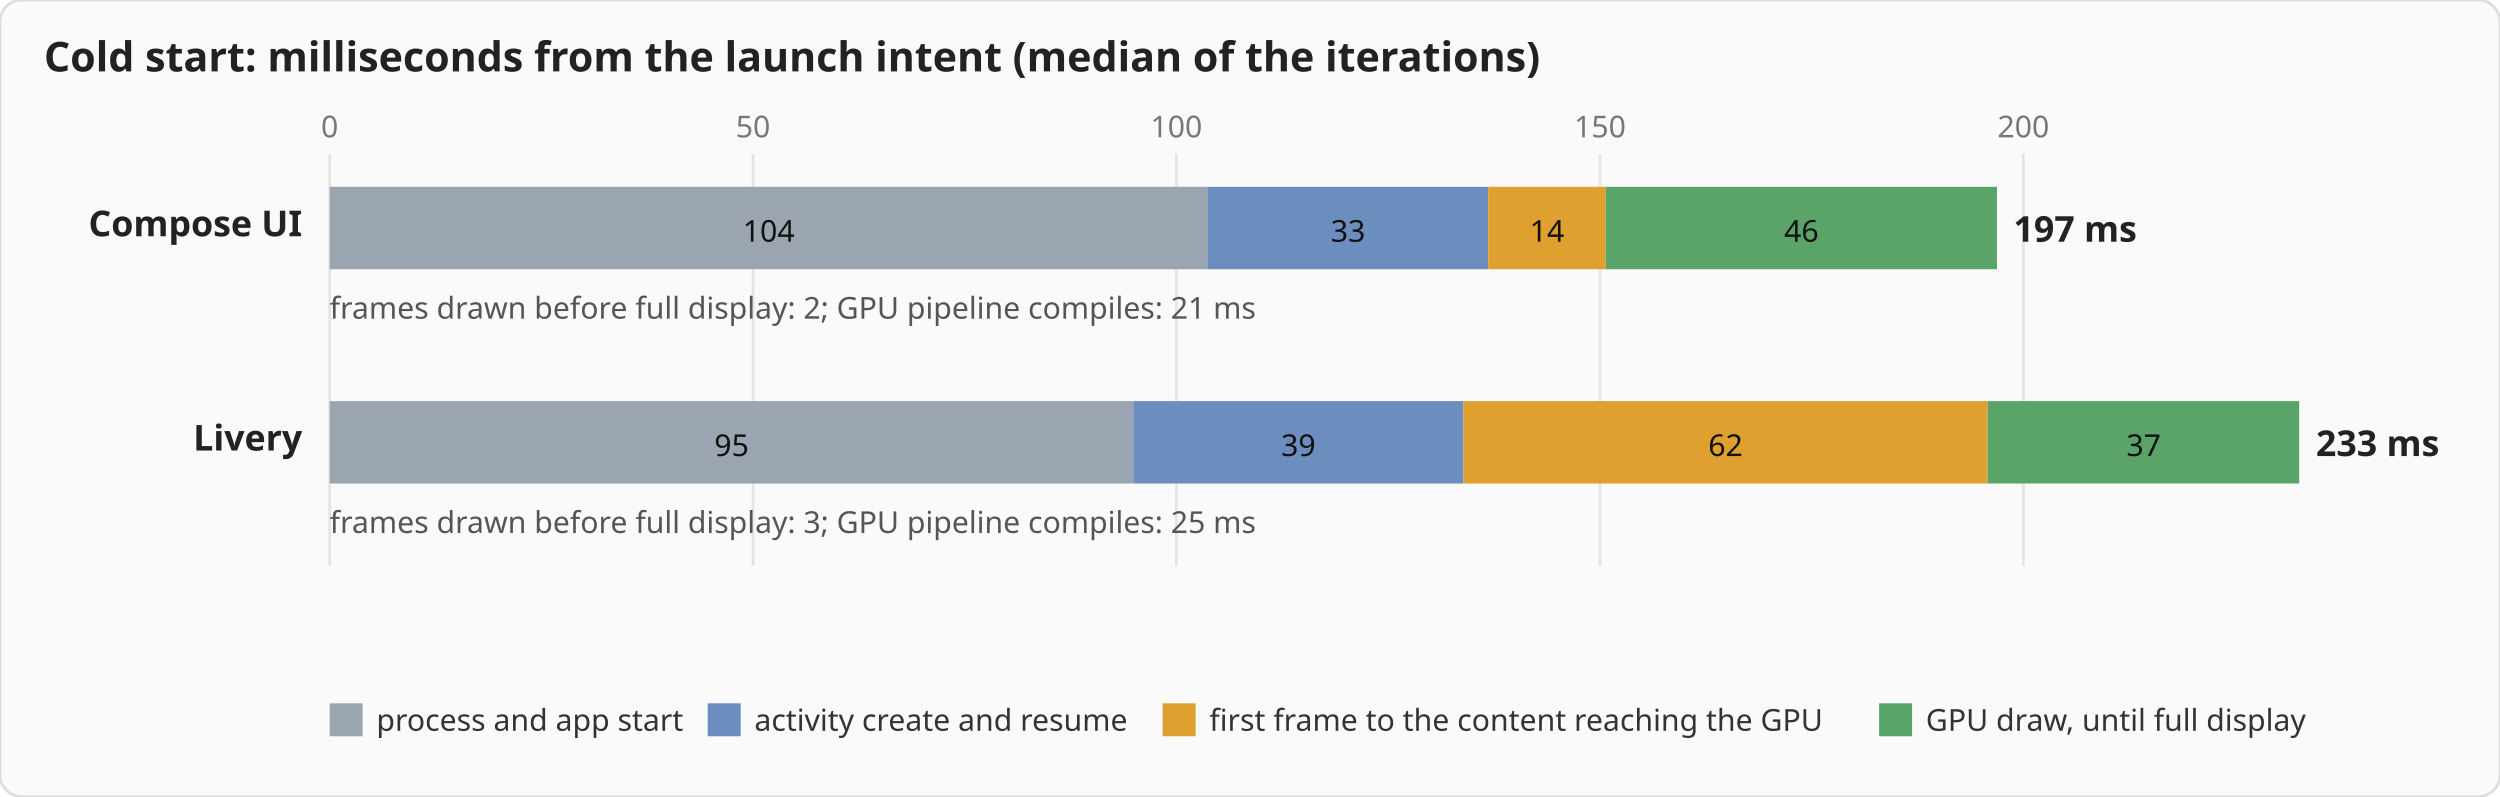
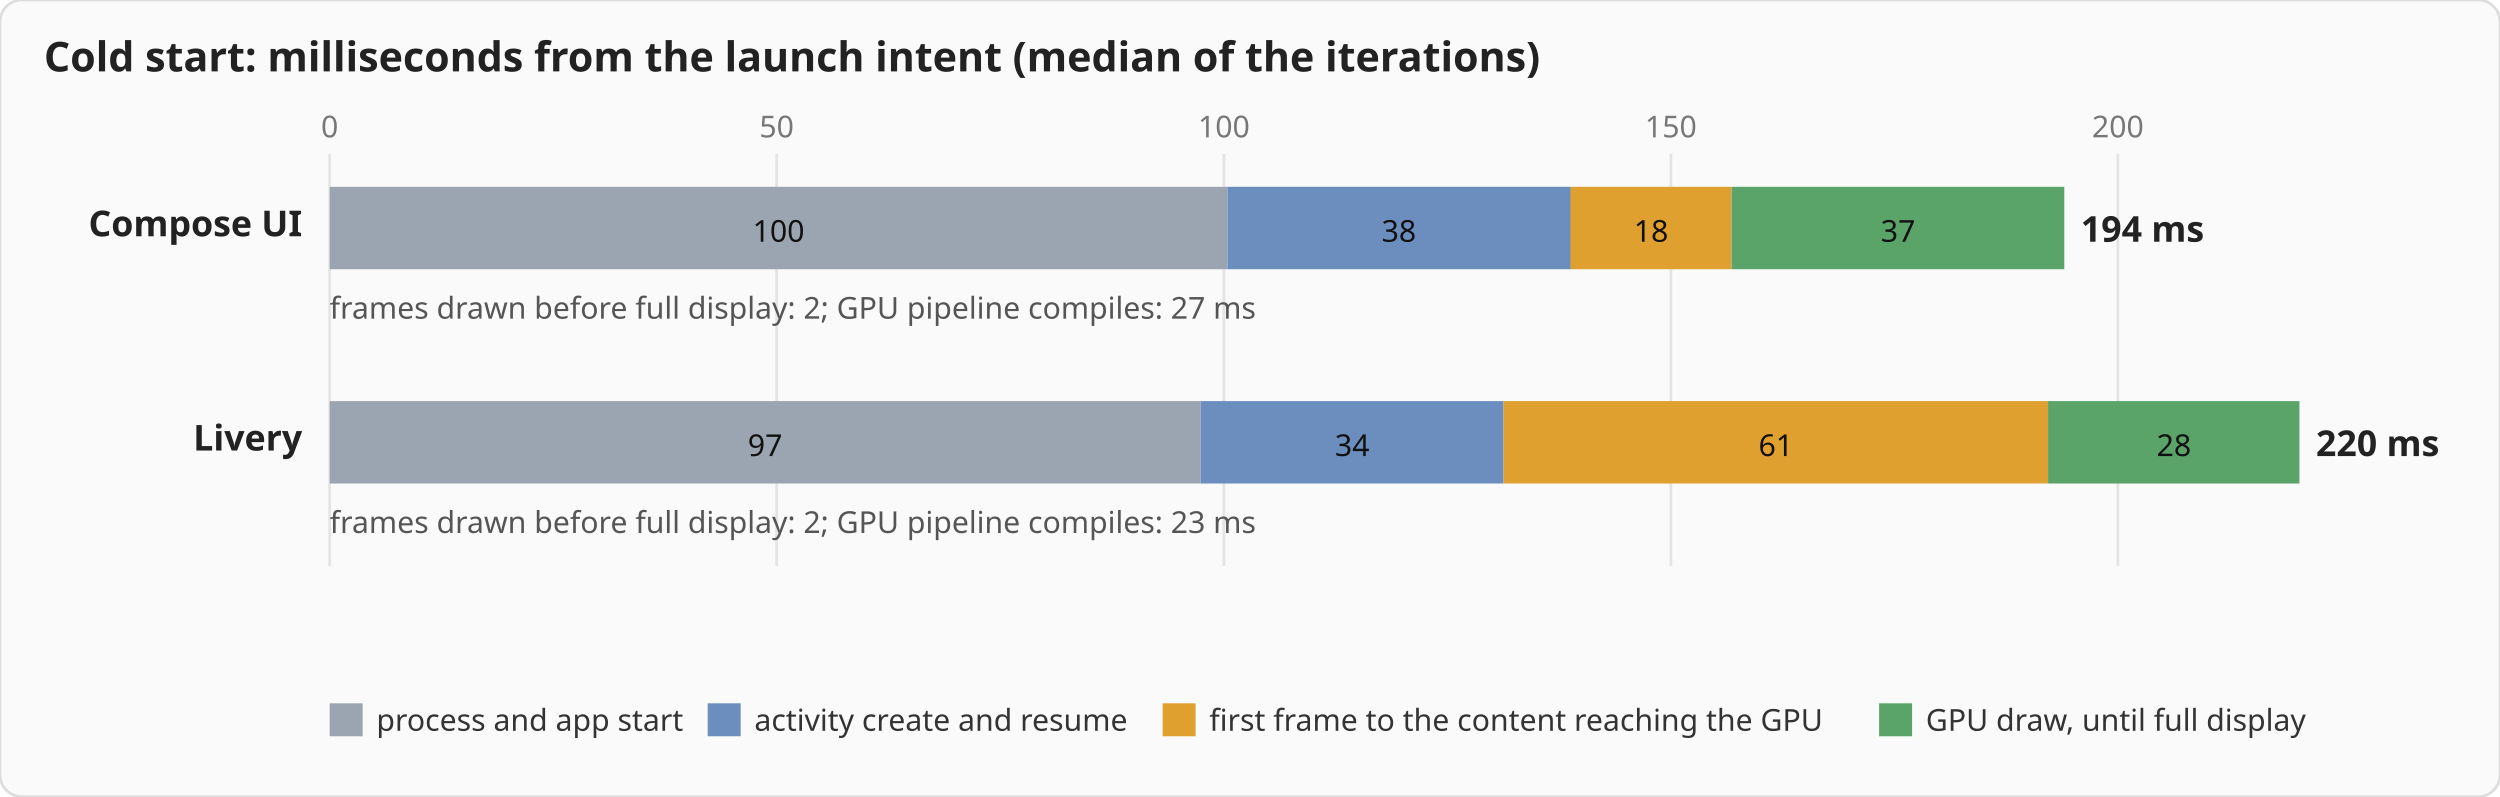
<svg xmlns="http://www.w3.org/2000/svg" viewBox="0 0 910 290" width="910" height="290" font-family="system-ui,sans-serif" font-size="13">
  <rect width="100%" height="100%" rx="8" fill="#fafafa" stroke="#ddd" />
  <text x="16" y="26" font-size="15" font-weight="600" fill="#222">Cold start: milliseconds from the launch intent (median of the iterations)</text>
  <line x1="120.0" y1="56" x2="120.0" y2="206" stroke="#e4e4e4" />
  <text x="120.0" y="50" text-anchor="middle" fill="#777" font-size="11">0</text>
-   <line x1="274.1" y1="56" x2="274.1" y2="206" stroke="#e4e4e4" />
-   <text x="274.1" y="50" text-anchor="middle" fill="#777" font-size="11">50</text>
-   <line x1="428.2" y1="56" x2="428.2" y2="206" stroke="#e4e4e4" />
-   <text x="428.2" y="50" text-anchor="middle" fill="#777" font-size="11">100</text>
-   <line x1="582.4" y1="56" x2="582.4" y2="206" stroke="#e4e4e4" />
-   <text x="582.4" y="50" text-anchor="middle" fill="#777" font-size="11">150</text>
-   <line x1="736.5" y1="56" x2="736.5" y2="206" stroke="#e4e4e4" />
-   <text x="736.5" y="50" text-anchor="middle" fill="#777" font-size="11">200</text>
+   <line x1="282.7" y1="56" x2="282.7" y2="206" stroke="#e4e4e4" />
+   <text x="282.7" y="50" text-anchor="middle" fill="#777" font-size="11">50</text>
+   <line x1="445.5" y1="56" x2="445.5" y2="206" stroke="#e4e4e4" />
+   <text x="445.5" y="50" text-anchor="middle" fill="#777" font-size="11">100</text>
+   <line x1="608.2" y1="56" x2="608.2" y2="206" stroke="#e4e4e4" />
+   <text x="608.2" y="50" text-anchor="middle" fill="#777" font-size="11">150</text>
+   <line x1="770.9" y1="56" x2="770.9" y2="206" stroke="#e4e4e4" />
+   <text x="770.9" y="50" text-anchor="middle" fill="#777" font-size="11">200</text>
  <text x="110" y="86" text-anchor="end" fill="#222" font-weight="600">Compose UI</text>
-   <rect x="120.0" y="68" width="319.7" height="30" fill="#9aa5b1" />
-   <text x="279.8" y="88" text-anchor="middle" fill="#111" font-size="11">104</text>
-   <rect x="439.7" y="68" width="102.0" height="30" fill="#6c8ebf" />
-   <text x="490.7" y="88" text-anchor="middle" fill="#111" font-size="11">33</text>
-   <rect x="541.7" y="68" width="42.8" height="30" fill="#e0a030" />
-   <text x="563.1" y="88" text-anchor="middle" fill="#111" font-size="11">14</text>
-   <rect x="584.5" y="68" width="142.4" height="30" fill="#5aa469" />
-   <text x="655.7" y="88" text-anchor="middle" fill="#111" font-size="11">46</text>
-   <text x="732.9" y="88" fill="#222" font-weight="600">197 ms</text>
-   <text x="120" y="116" fill="#555" font-size="11">frames drawn before full display: 2; GPU pipeline compiles: 21 ms</text>
+   <rect x="120.0" y="68" width="326.8" height="30" fill="#9aa5b1" />
+   <text x="283.4" y="88" text-anchor="middle" fill="#111" font-size="11">100</text>
+   <rect x="446.8" y="68" width="125.0" height="30" fill="#6c8ebf" />
+   <text x="509.2" y="88" text-anchor="middle" fill="#111" font-size="11">38</text>
+   <rect x="571.7" y="68" width="58.6" height="30" fill="#e0a030" />
+   <text x="601.0" y="88" text-anchor="middle" fill="#111" font-size="11">18</text>
+   <rect x="630.3" y="68" width="121.1" height="30" fill="#5aa469" />
+   <text x="690.9" y="88" text-anchor="middle" fill="#111" font-size="11">37</text>
+   <text x="757.4" y="88" fill="#222" font-weight="600">194 ms</text>
+   <text x="120" y="116" fill="#555" font-size="11">frames drawn before full display: 2; GPU pipeline compiles: 27 ms</text>
  <text x="110" y="164" text-anchor="end" fill="#222" font-weight="600">Livery</text>
-   <rect x="120.0" y="146" width="292.5" height="30" fill="#9aa5b1" />
-   <text x="266.3" y="166" text-anchor="middle" fill="#111" font-size="11">95</text>
-   <rect x="412.5" y="146" width="120.2" height="30" fill="#6c8ebf" />
-   <text x="472.6" y="166" text-anchor="middle" fill="#111" font-size="11">39</text>
-   <rect x="532.7" y="146" width="190.8" height="30" fill="#e0a030" />
-   <text x="628.1" y="166" text-anchor="middle" fill="#111" font-size="11">62</text>
-   <rect x="723.5" y="146" width="113.4" height="30" fill="#5aa469" />
-   <text x="780.3" y="166" text-anchor="middle" fill="#111" font-size="11">37</text>
-   <text x="843.0" y="166" fill="#222" font-weight="600">233 ms</text>
-   <text x="120" y="194" fill="#555" font-size="11">frames drawn before full display: 3; GPU pipeline compiles: 25 ms</text>
+   <rect x="120.0" y="146" width="317.0" height="30" fill="#9aa5b1" />
+   <text x="278.5" y="166" text-anchor="middle" fill="#111" font-size="11">97</text>
+   <rect x="437.0" y="146" width="110.3" height="30" fill="#6c8ebf" />
+   <text x="492.2" y="166" text-anchor="middle" fill="#111" font-size="11">34</text>
+   <rect x="547.3" y="146" width="198.2" height="30" fill="#e0a030" />
+   <text x="646.4" y="166" text-anchor="middle" fill="#111" font-size="11">61</text>
+   <rect x="745.5" y="146" width="91.5" height="30" fill="#5aa469" />
+   <text x="791.3" y="166" text-anchor="middle" fill="#111" font-size="11">28</text>
+   <text x="843.0" y="166" fill="#222" font-weight="600">220 ms</text>
+   <text x="120" y="194" fill="#555" font-size="11">frames drawn before full display: 2; GPU pipeline compiles: 23 ms</text>
  <rect x="120" y="256" width="12" height="12" fill="#9aa5b1" />
  <text x="137" y="266" fill="#333" font-size="11">process and app start</text>
  <rect x="257.6" y="256" width="12" height="12" fill="#6c8ebf" />
  <text x="274.6" y="266" fill="#333" font-size="11">activity create and resume</text>
  <rect x="423.2" y="256" width="12" height="12" fill="#e0a030" />
  <text x="440.2" y="266" fill="#333" font-size="11">first frame to the content reaching the GPU</text>
  <rect x="684.0" y="256" width="12" height="12" fill="#5aa469" />
  <text x="701.0" y="266" fill="#333" font-size="11">GPU draw, until full display</text>
</svg>
